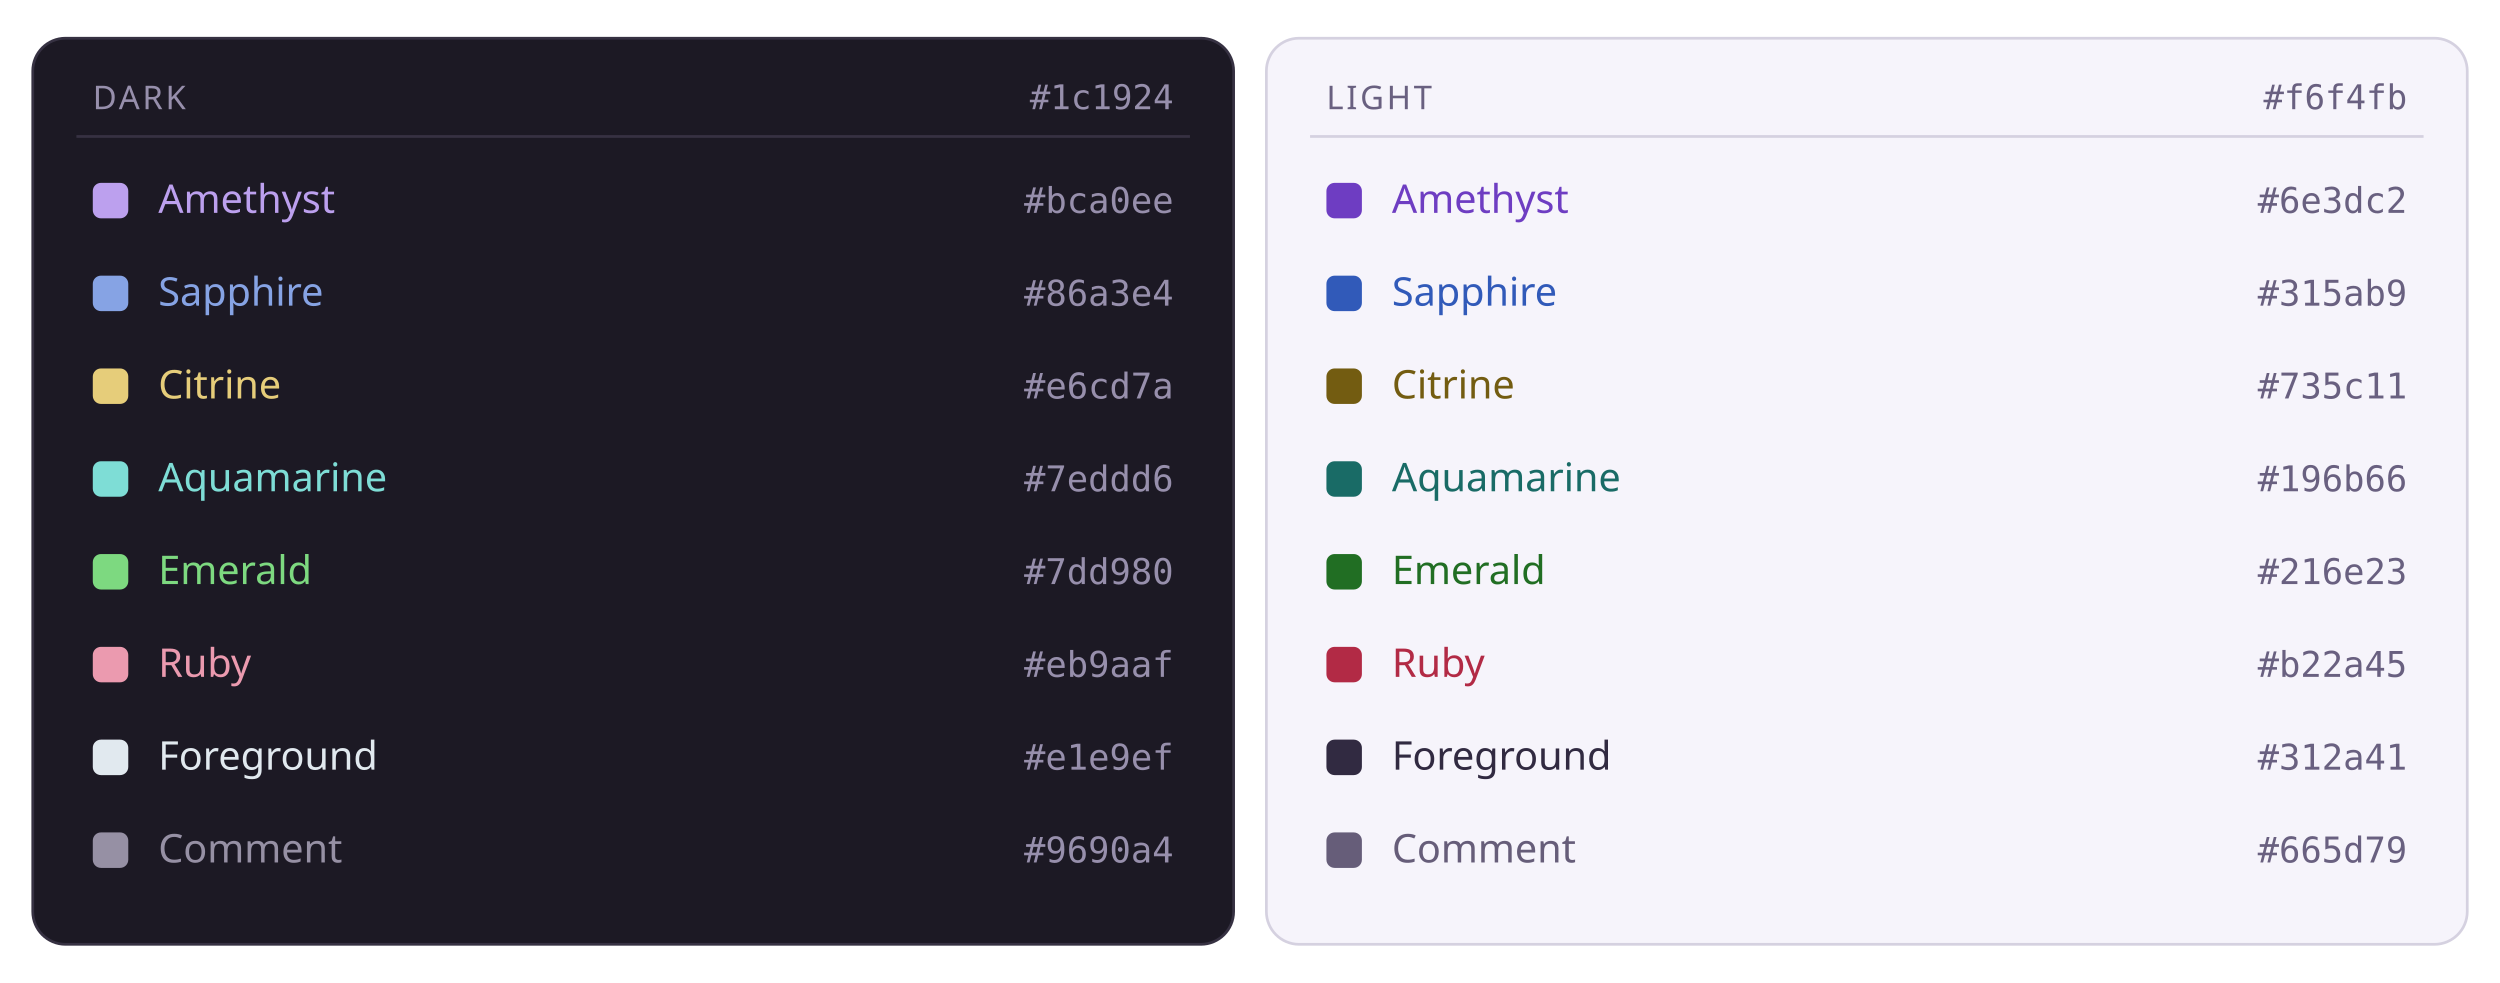
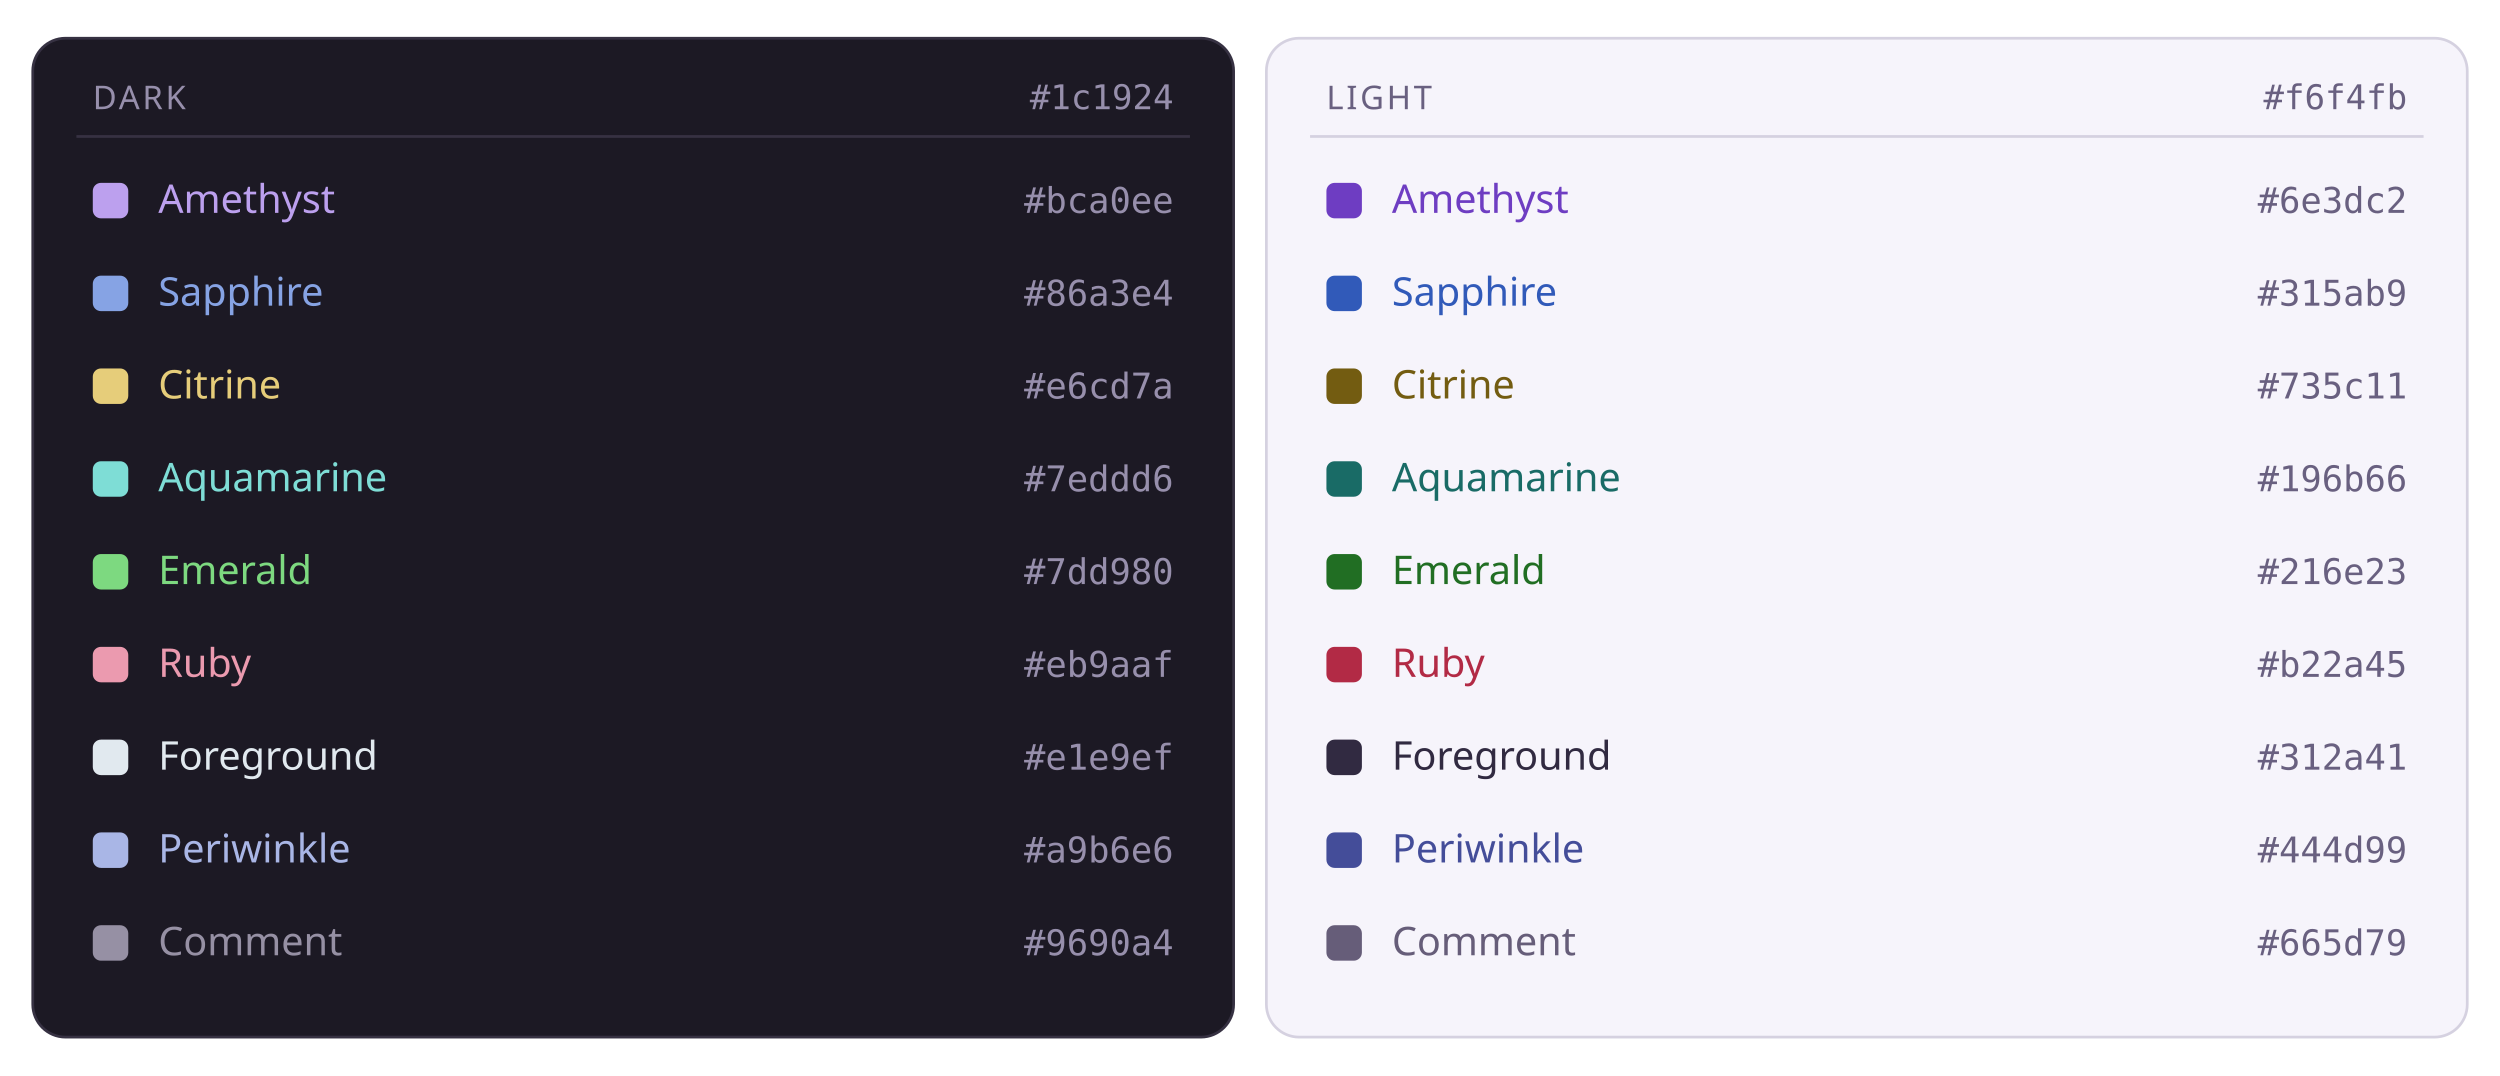
- <svg xmlns="http://www.w3.org/2000/svg" width="916" height="360" viewBox="0 0 916 360" font-family="ui-sans-serif,system-ui,sans-serif">
-   <rect x="12" y="14" width="440" height="332" rx="12" fill="#1c1924" stroke="#363142" />
+ <svg xmlns="http://www.w3.org/2000/svg" width="916" height="394" viewBox="0 0 916 394" font-family="ui-sans-serif,system-ui,sans-serif">
+   <rect x="12" y="14" width="440" height="366" rx="12" fill="#1c1924" stroke="#363142" />
  <text x="34" y="40" font-size="12" letter-spacing="1" fill="#978fac">DARK</text>
  <text x="430" y="40" text-anchor="end" font-size="12.5" fill="#978fac" font-family="ui-monospace,monospace">#1c1924</text>
  <line x1="28" y1="50" x2="436" y2="50" stroke="#363142" />
  <rect x="34" y="67" width="13" height="13" rx="3" fill="#bca0ee" />
  <text x="58" y="78" font-size="14.5" fill="#bca0ee">Amethyst</text>
  <text x="430" y="78" text-anchor="end" font-size="13" fill="#978fac" font-family="ui-monospace,monospace">#bca0ee</text>
  <rect x="34" y="101" width="13" height="13" rx="3" fill="#86a3e4" />
  <text x="58" y="112" font-size="14.5" fill="#86a3e4">Sapphire</text>
  <text x="430" y="112" text-anchor="end" font-size="13" fill="#978fac" font-family="ui-monospace,monospace">#86a3e4</text>
  <rect x="34" y="135" width="13" height="13" rx="3" fill="#e6cd7a" />
  <text x="58" y="146" font-size="14.5" fill="#e6cd7a">Citrine</text>
  <text x="430" y="146" text-anchor="end" font-size="13" fill="#978fac" font-family="ui-monospace,monospace">#e6cd7a</text>
  <rect x="34" y="169" width="13" height="13" rx="3" fill="#7eddd6" />
  <text x="58" y="180" font-size="14.5" fill="#7eddd6">Aquamarine</text>
  <text x="430" y="180" text-anchor="end" font-size="13" fill="#978fac" font-family="ui-monospace,monospace">#7eddd6</text>
  <rect x="34" y="203" width="13" height="13" rx="3" fill="#7dd980" />
  <text x="58" y="214" font-size="14.5" fill="#7dd980">Emerald</text>
  <text x="430" y="214" text-anchor="end" font-size="13" fill="#978fac" font-family="ui-monospace,monospace">#7dd980</text>
  <rect x="34" y="237" width="13" height="13" rx="3" fill="#eb9aaf" />
  <text x="58" y="248" font-size="14.5" fill="#eb9aaf">Ruby</text>
  <text x="430" y="248" text-anchor="end" font-size="13" fill="#978fac" font-family="ui-monospace,monospace">#eb9aaf</text>
  <rect x="34" y="271" width="13" height="13" rx="3" fill="#e1e9ef" />
  <text x="58" y="282" font-size="14.5" fill="#e1e9ef">Foreground</text>
  <text x="430" y="282" text-anchor="end" font-size="13" fill="#978fac" font-family="ui-monospace,monospace">#e1e9ef</text>
-   <rect x="34" y="305" width="13" height="13" rx="3" fill="#9690a4" />
-   <text x="58" y="316" font-size="14.5" fill="#9690a4">Comment</text>
-   <text x="430" y="316" text-anchor="end" font-size="13" fill="#978fac" font-family="ui-monospace,monospace">#9690a4</text>
-   <rect x="464" y="14" width="440" height="332" rx="12" fill="#f6f4fb" stroke="#d5d1e0" />
+   <rect x="34" y="305" width="13" height="13" rx="3" fill="#a9b6e6" />
+   <text x="58" y="316" font-size="14.5" fill="#a9b6e6">Periwinkle</text>
+   <text x="430" y="316" text-anchor="end" font-size="13" fill="#978fac" font-family="ui-monospace,monospace">#a9b6e6</text>
+   <rect x="34" y="339" width="13" height="13" rx="3" fill="#9690a4" />
+   <text x="58" y="350" font-size="14.5" fill="#9690a4">Comment</text>
+   <text x="430" y="350" text-anchor="end" font-size="13" fill="#978fac" font-family="ui-monospace,monospace">#9690a4</text>
+   <rect x="464" y="14" width="440" height="366" rx="12" fill="#f6f4fb" stroke="#d5d1e0" />
  <text x="486" y="40" font-size="12" letter-spacing="1" fill="#696080">LIGHT</text>
  <text x="882" y="40" text-anchor="end" font-size="12.5" fill="#696080" font-family="ui-monospace,monospace">#f6f4fb</text>
  <line x1="480" y1="50" x2="888" y2="50" stroke="#d5d1e0" />
  <rect x="486" y="67" width="13" height="13" rx="3" fill="#6e3dc2" />
  <text x="510" y="78" font-size="14.5" fill="#6e3dc2">Amethyst</text>
  <text x="882" y="78" text-anchor="end" font-size="13" fill="#696080" font-family="ui-monospace,monospace">#6e3dc2</text>
  <rect x="486" y="101" width="13" height="13" rx="3" fill="#315ab9" />
  <text x="510" y="112" font-size="14.5" fill="#315ab9">Sapphire</text>
  <text x="882" y="112" text-anchor="end" font-size="13" fill="#696080" font-family="ui-monospace,monospace">#315ab9</text>
  <rect x="486" y="135" width="13" height="13" rx="3" fill="#735c11" />
  <text x="510" y="146" font-size="14.5" fill="#735c11">Citrine</text>
  <text x="882" y="146" text-anchor="end" font-size="13" fill="#696080" font-family="ui-monospace,monospace">#735c11</text>
  <rect x="486" y="169" width="13" height="13" rx="3" fill="#196b66" />
  <text x="510" y="180" font-size="14.5" fill="#196b66">Aquamarine</text>
  <text x="882" y="180" text-anchor="end" font-size="13" fill="#696080" font-family="ui-monospace,monospace">#196b66</text>
  <rect x="486" y="203" width="13" height="13" rx="3" fill="#216e23" />
  <text x="510" y="214" font-size="14.5" fill="#216e23">Emerald</text>
  <text x="882" y="214" text-anchor="end" font-size="13" fill="#696080" font-family="ui-monospace,monospace">#216e23</text>
  <rect x="486" y="237" width="13" height="13" rx="3" fill="#b22a45" />
  <text x="510" y="248" font-size="14.5" fill="#b22a45">Ruby</text>
  <text x="882" y="248" text-anchor="end" font-size="13" fill="#696080" font-family="ui-monospace,monospace">#b22a45</text>
  <rect x="486" y="271" width="13" height="13" rx="3" fill="#312a41" />
  <text x="510" y="282" font-size="14.5" fill="#312a41">Foreground</text>
  <text x="882" y="282" text-anchor="end" font-size="13" fill="#696080" font-family="ui-monospace,monospace">#312a41</text>
-   <rect x="486" y="305" width="13" height="13" rx="3" fill="#665d79" />
-   <text x="510" y="316" font-size="14.5" fill="#665d79">Comment</text>
-   <text x="882" y="316" text-anchor="end" font-size="13" fill="#696080" font-family="ui-monospace,monospace">#665d79</text>
+   <rect x="486" y="305" width="13" height="13" rx="3" fill="#444d99" />
+   <text x="510" y="316" font-size="14.5" fill="#444d99">Periwinkle</text>
+   <text x="882" y="316" text-anchor="end" font-size="13" fill="#696080" font-family="ui-monospace,monospace">#444d99</text>
+   <rect x="486" y="339" width="13" height="13" rx="3" fill="#665d79" />
+   <text x="510" y="350" font-size="14.5" fill="#665d79">Comment</text>
+   <text x="882" y="350" text-anchor="end" font-size="13" fill="#696080" font-family="ui-monospace,monospace">#665d79</text>
</svg>
